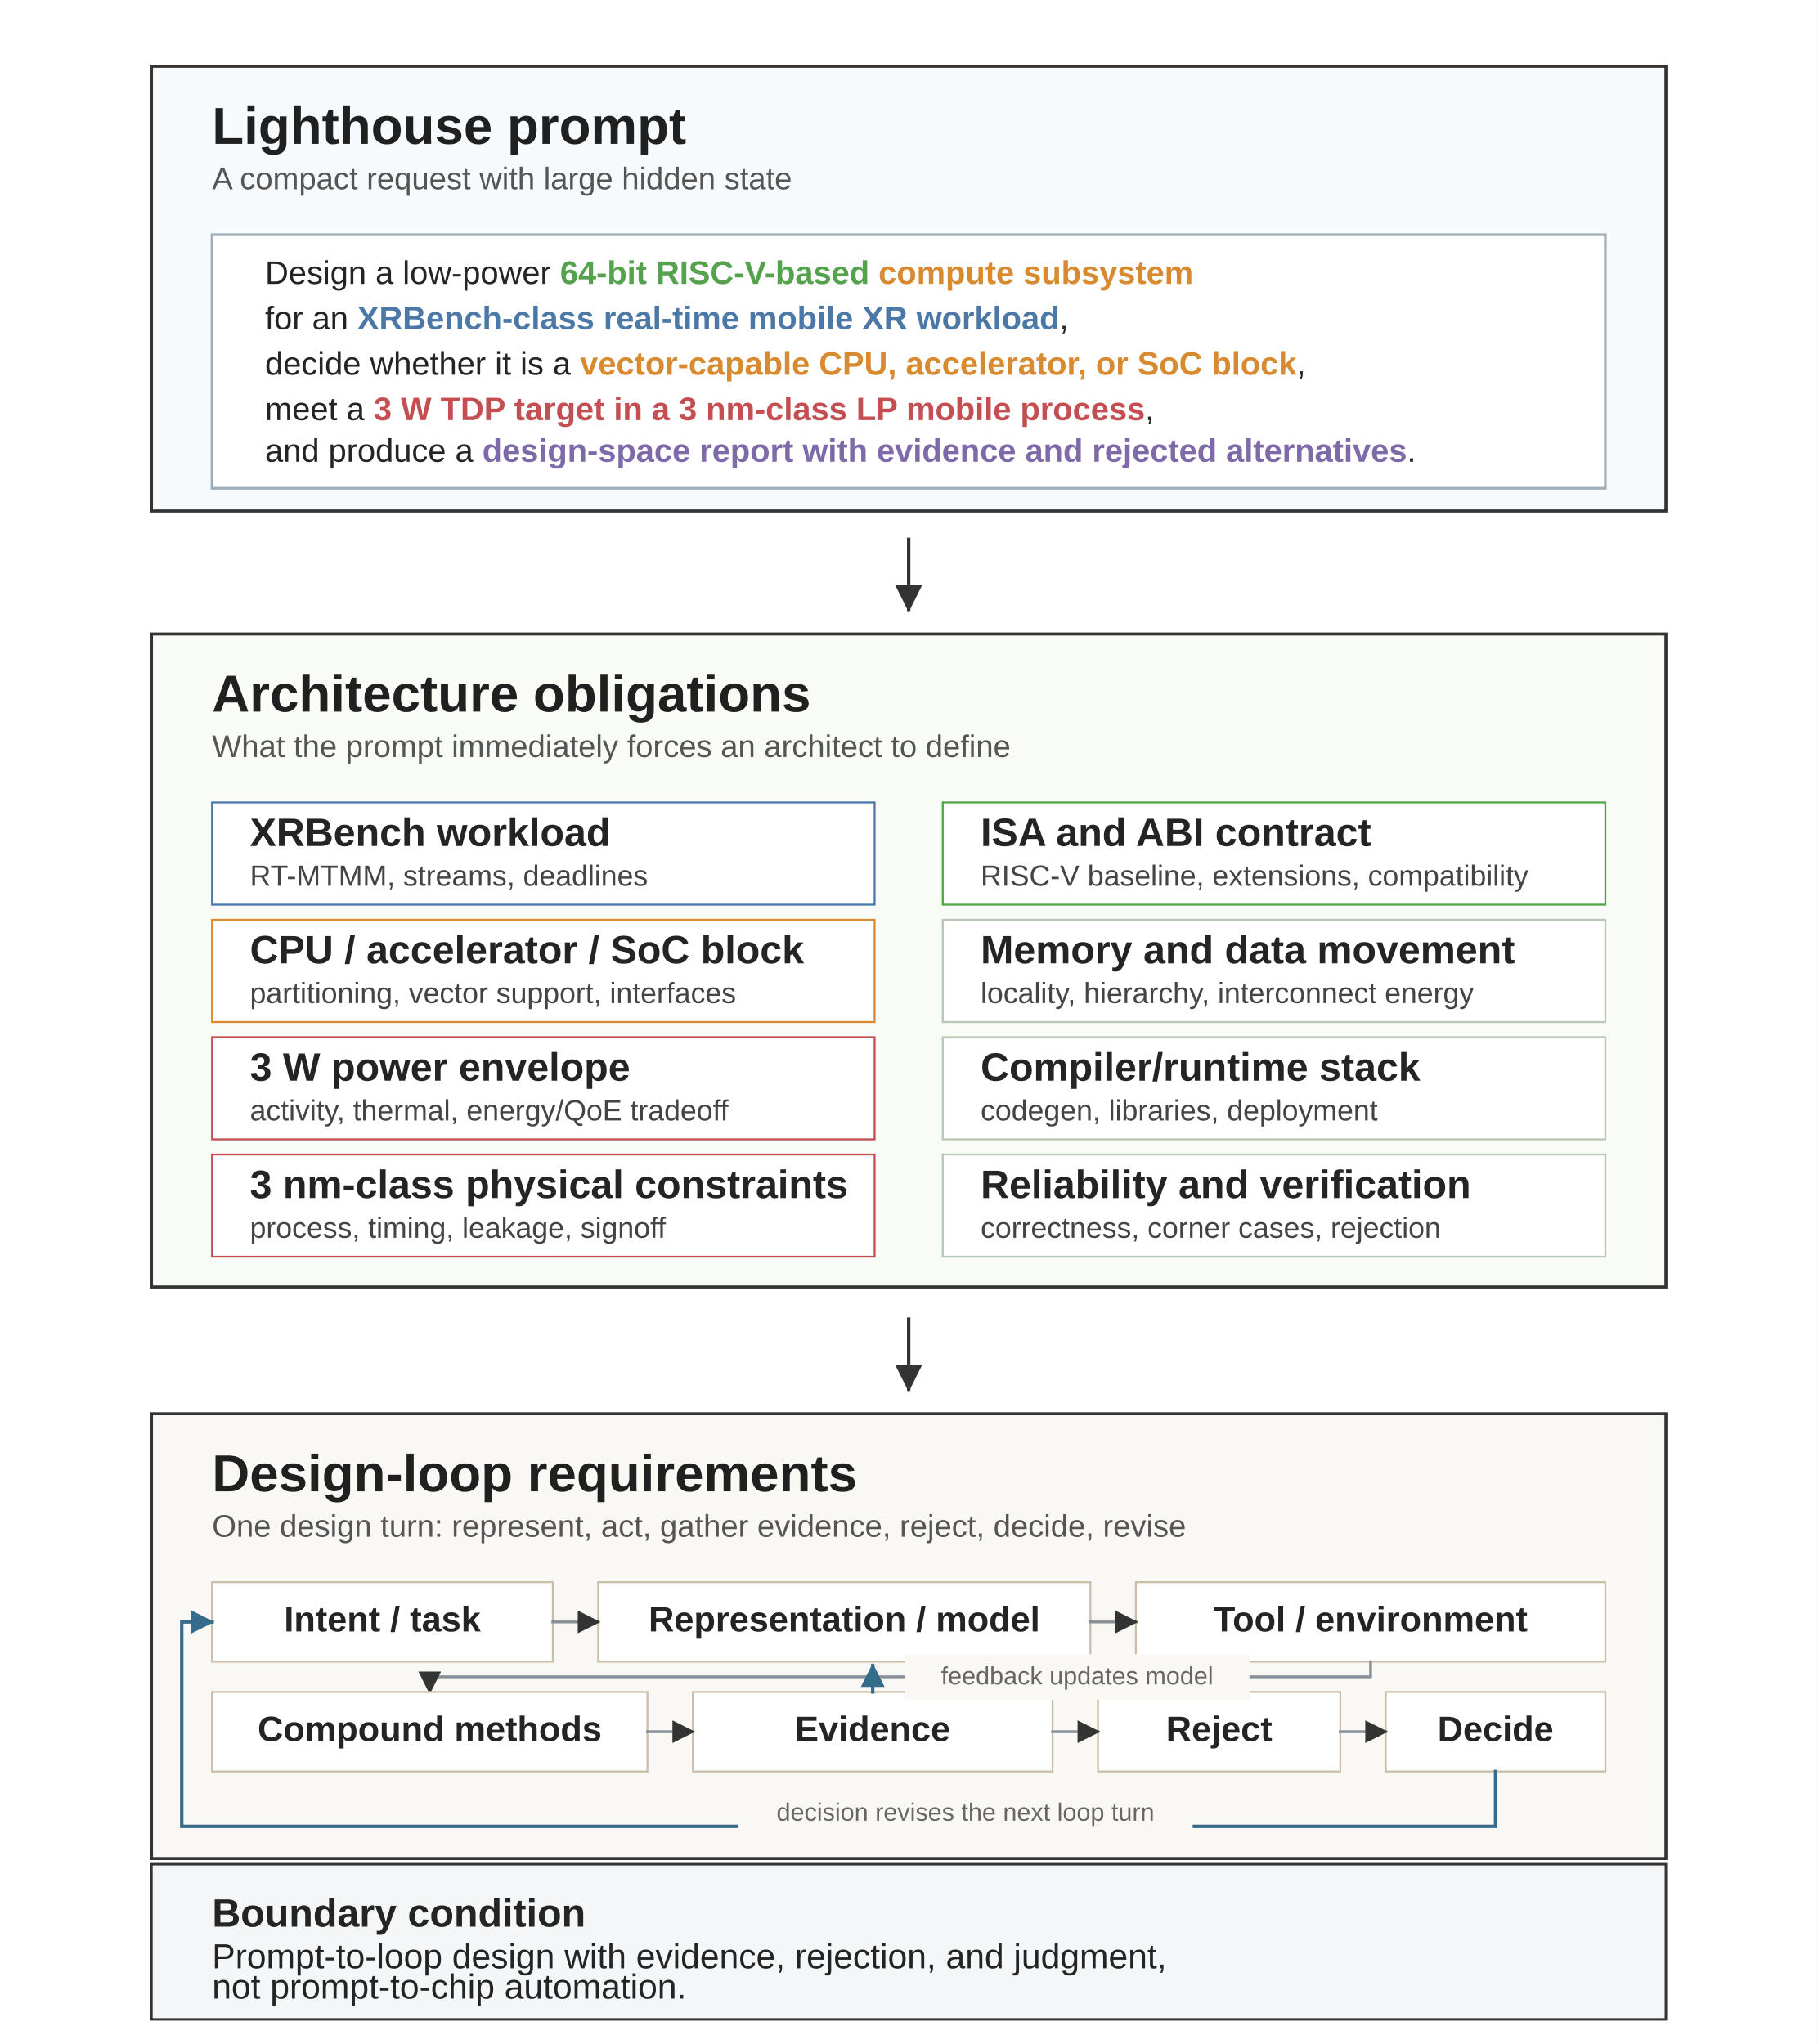
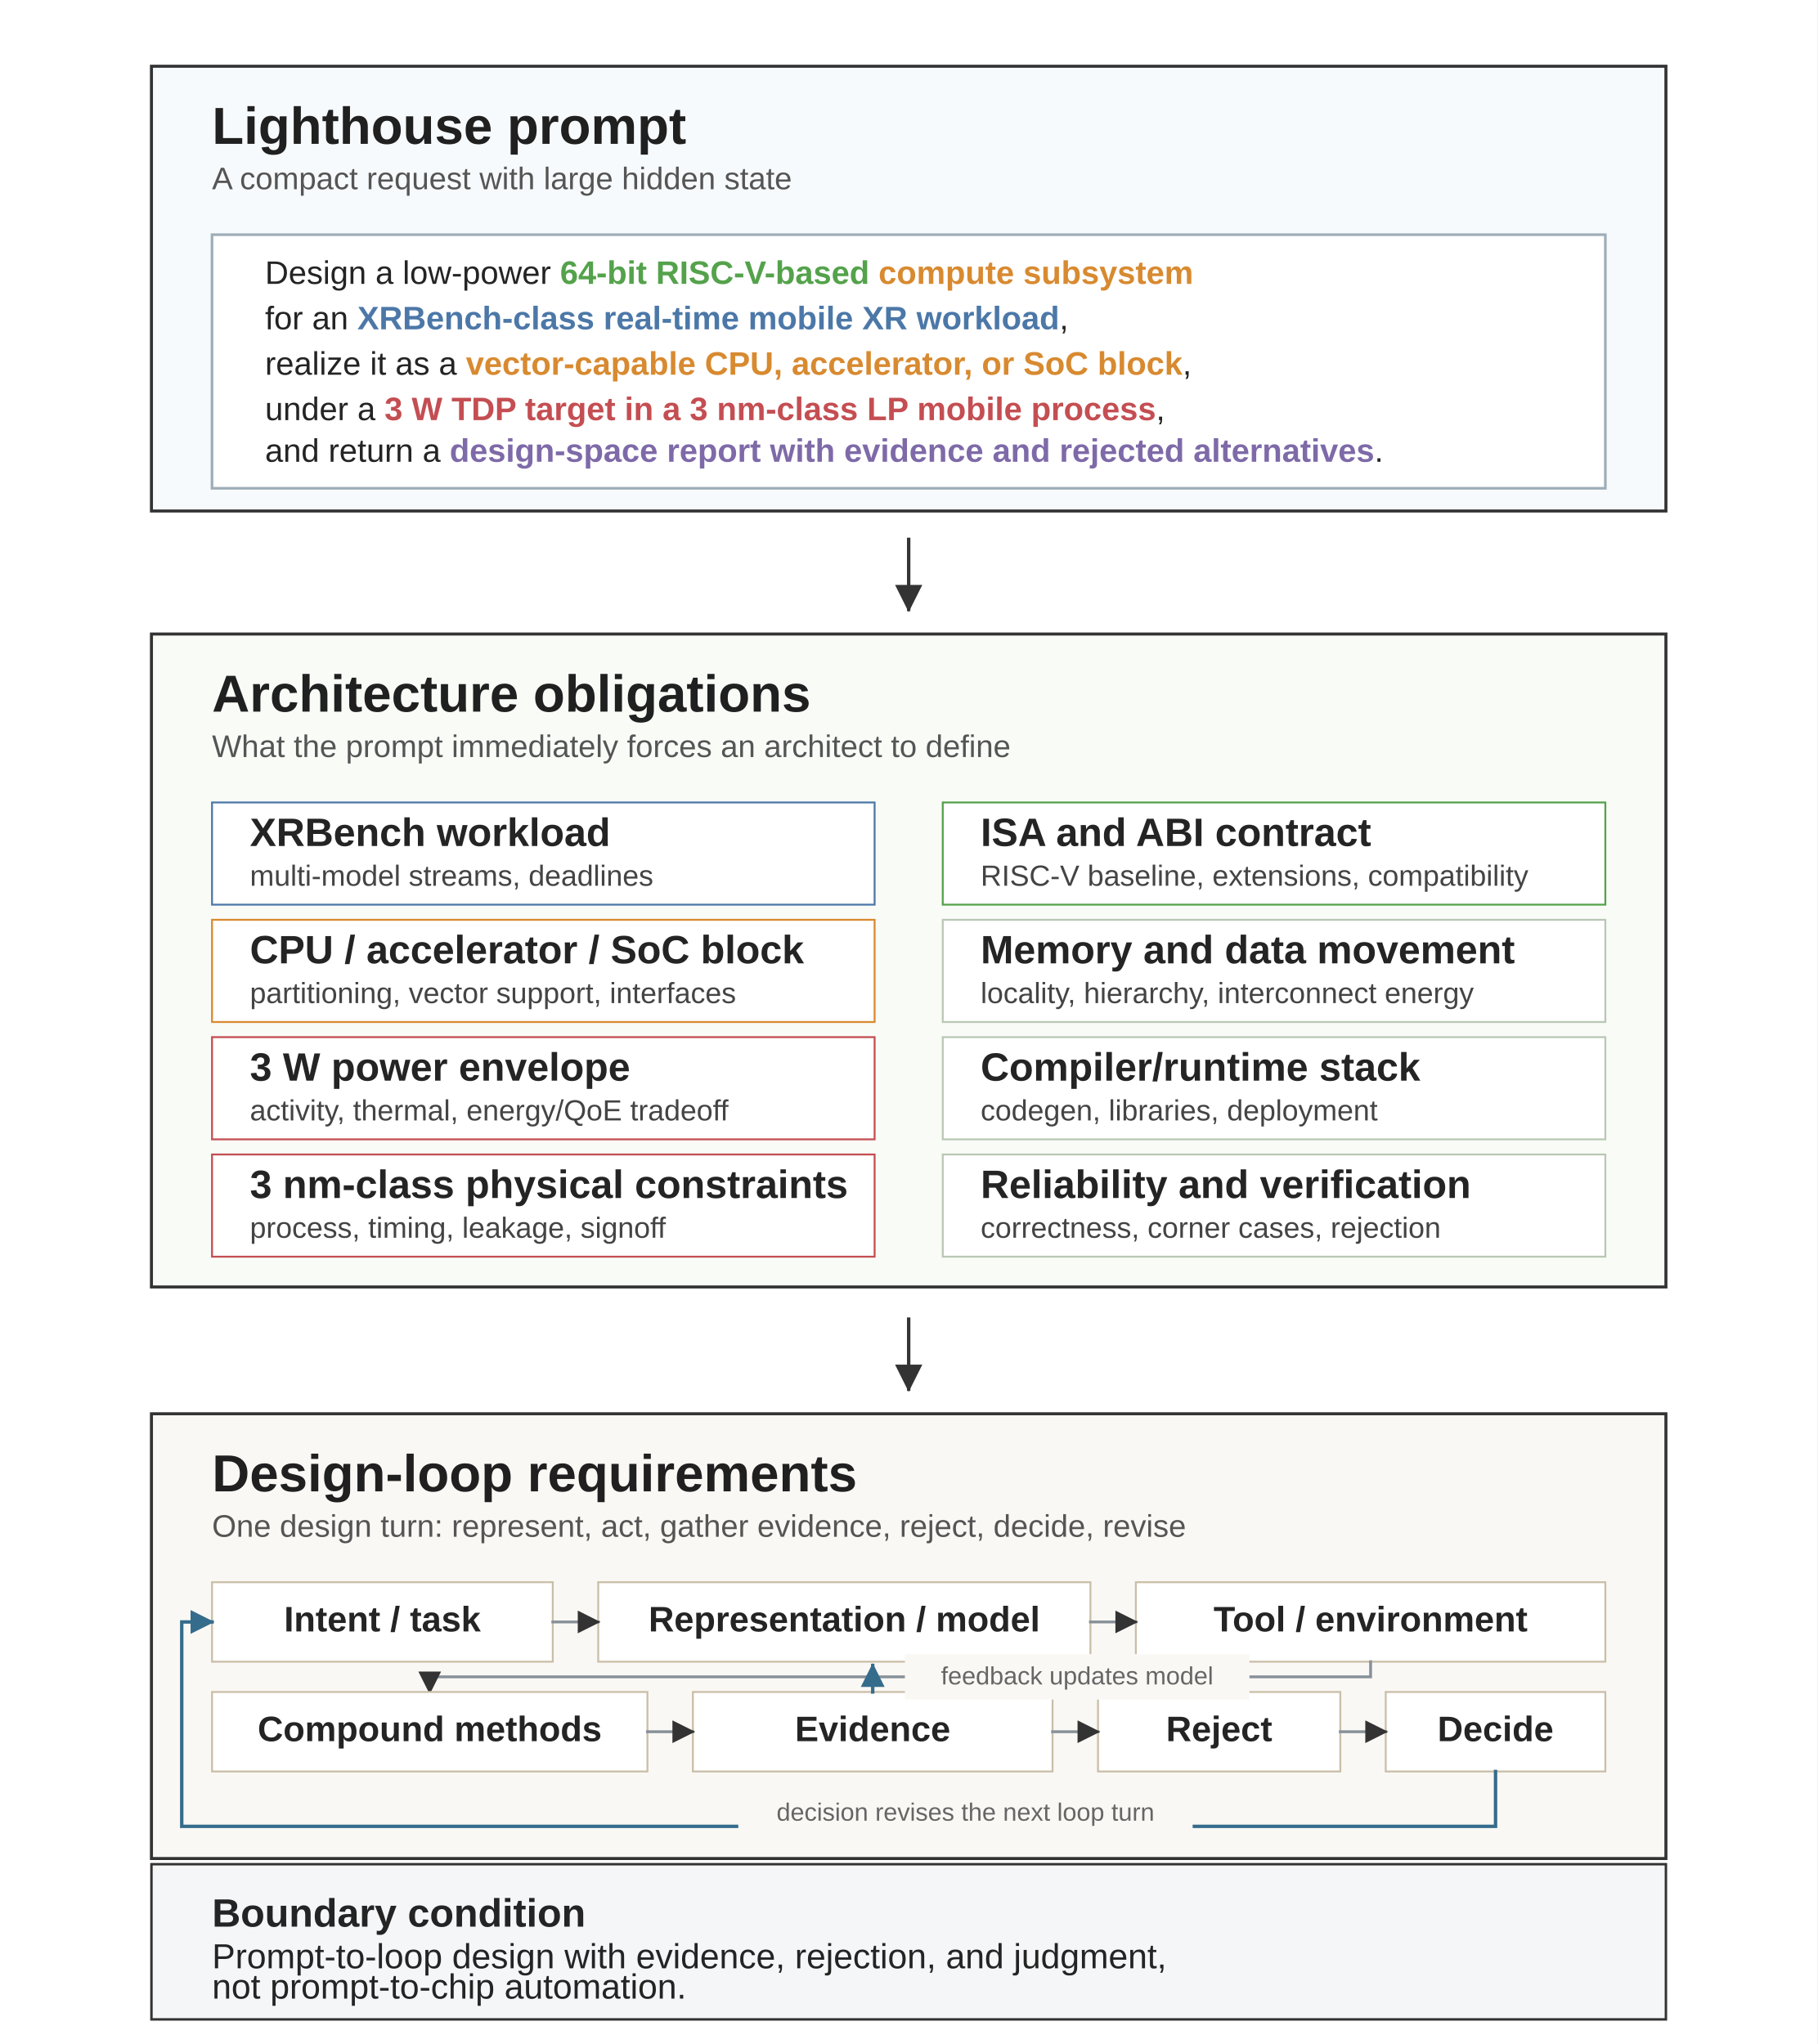
<svg xmlns="http://www.w3.org/2000/svg" viewBox="-30 0 960 1080" role="img">
  <defs>
    <marker id="arrow" viewBox="0 0 10 10" refX="9" refY="5" markerWidth="8" markerHeight="8" orient="auto-start-reverse">
      <path d="M 0 0 L 10 5 L 0 10 z" fill="#333333" />
    </marker>
    <marker id="arrow-blue" viewBox="0 0 10 10" refX="9" refY="5" markerWidth="7" markerHeight="7" orient="auto-start-reverse">
      <path d="M 0 0 L 10 5 L 0 10 z" fill="#356C8C" />
    </marker>
    <marker id="arrow-red" viewBox="0 0 10 10" refX="9" refY="5" markerWidth="7" markerHeight="7" orient="auto-start-reverse">
      <path d="M 0 0 L 10 5 L 0 10 z" fill="#A33A3A" />
    </marker>
    <style>
      .font { font-family: Arial, Helvetica, sans-serif; }
      .panel-title { font-size: 27.5px; font-weight: 700; fill: #202020; }
      .panel-subtitle { font-size: 16.5px; fill: #555555; }
      .body { font-size: 20.9px; fill: #242424; }
      .body-bold { font-size: 20.9px; font-weight: 700; fill: #242424; }
      .chip { font-size: 18.7px; font-weight: 700; fill: #242424; }
      .small { font-size: 15.4px; fill: #444444; }
      .boundary-body { font-size: 18.4px; fill: #242424; }
      .prompt-line { font-size: 17.2px; fill: #242424; }
      .prompt-strong { font-weight: 700; }
      .micro { font-size: 13.2px; fill: #666666; }
      .panel { fill: #ffffff; stroke: #333333; stroke-width: 1.6; }
      .prompt-fill { fill: #F7FAFC; }
      .obligation-fill { fill: #F9FBF7; }
      .loop-fill { fill: #FAF8F4; }
      .line { stroke: #333333; stroke-width: 1.8; fill: none; stroke-linecap: square; stroke-linejoin: miter; }
      .soft-line { stroke: #879098; stroke-width: 1.5; fill: none; stroke-linecap: square; stroke-linejoin: miter; }
      .blue-line { stroke: #356C8C; stroke-width: 1.8; fill: none; stroke-linecap: square; stroke-linejoin: miter; }
    </style>
  </defs>
  <rect x="-30" width="960" height="1080" fill="#ffffff" />
  <rect class="panel prompt-fill" x="50" y="35" width="800" height="235" />
  <text class="font panel-title" x="82" y="76">Lighthouse prompt</text>
  <text class="font panel-subtitle" x="82" y="100">A compact request with large hidden state</text>
  <rect x="82" y="124" width="736" height="134" fill="#ffffff" stroke="#9EADB8" stroke-width="1.4" />
  <g class="font">
    <text class="prompt-line" x="110" y="150">
      Design a low-power <tspan class="prompt-strong" fill="#54A24B">64-bit RISC-V-based</tspan>
      <tspan class="prompt-strong" fill="#D88A30">compute subsystem</tspan>
    </text>
    <text class="prompt-line" x="110" y="174">
      for an <tspan class="prompt-strong" fill="#4C78A8">XRBench-class real-time mobile XR workload</tspan>,
    </text>
    <text class="prompt-line" x="110" y="198">
-       decide whether it is a <tspan class="prompt-strong" fill="#D88A30">vector-capable CPU, accelerator, or SoC block</tspan>,
+       realize it as a <tspan class="prompt-strong" fill="#D88A30">vector-capable CPU, accelerator, or SoC block</tspan>,
    </text>
    <text class="prompt-line" x="110" y="222">
-       meet a <tspan class="prompt-strong" fill="#C44E52">3 W TDP target in a 3 nm-class LP mobile process</tspan>,
+       under a <tspan class="prompt-strong" fill="#C44E52">3 W TDP target in a 3 nm-class LP mobile process</tspan>,
    </text>
    <text class="prompt-line" x="110" y="244">
-       and produce a <tspan class="prompt-strong" fill="#7E6AA8">design-space report with evidence and rejected alternatives</tspan>.
+       and return a <tspan class="prompt-strong" fill="#7E6AA8">design-space report with evidence and rejected alternatives</tspan>.
    </text>
  </g>
  <line class="line" x1="450" y1="285" x2="450" y2="322" marker-end="url(#arrow)" />
  <rect class="panel obligation-fill" x="50" y="335" width="800" height="345" />
  <text class="font panel-title" x="82" y="376">Architecture obligations</text>
  <text class="font panel-subtitle" x="82" y="400">What the prompt immediately forces an architect to define</text>
  <g class="font">
    <rect x="82" y="424" width="350" height="54" fill="#ffffff" stroke="#4C78A8" />
    <text class="body-bold" x="102" y="447">XRBench workload</text>
-     <text class="small" x="102" y="468">RT-MTMM, streams, deadlines</text>
+     <text class="small" x="102" y="468">multi-model streams, deadlines</text>
    <rect x="468" y="424" width="350" height="54" fill="#ffffff" stroke="#54A24B" />
    <text class="body-bold" x="488" y="447">ISA and ABI contract</text>
    <text class="small" x="488" y="468">RISC-V baseline, extensions, compatibility</text>
    <rect x="82" y="486" width="350" height="54" fill="#ffffff" stroke="#D88A30" />
    <text class="body-bold" x="102" y="509">CPU / accelerator / SoC block</text>
    <text class="small" x="102" y="530">partitioning, vector support, interfaces</text>
    <rect x="468" y="486" width="350" height="54" fill="#ffffff" stroke="#B9C8B4" />
    <text class="body-bold" x="488" y="509">Memory and data movement</text>
    <text class="small" x="488" y="530">locality, hierarchy, interconnect energy</text>
    <rect x="82" y="548" width="350" height="54" fill="#ffffff" stroke="#C44E52" />
    <text class="body-bold" x="102" y="571">3 W power envelope</text>
    <text class="small" x="102" y="592">activity, thermal, energy/QoE tradeoff</text>
    <rect x="468" y="548" width="350" height="54" fill="#ffffff" stroke="#B9C8B4" />
    <text class="body-bold" x="488" y="571">Compiler/runtime stack</text>
    <text class="small" x="488" y="592">codegen, libraries, deployment</text>
    <rect x="82" y="610" width="350" height="54" fill="#ffffff" stroke="#C44E52" />
    <text class="body-bold" x="102" y="633">3 nm-class physical constraints</text>
    <text class="small" x="102" y="654">process, timing, leakage, signoff</text>
    <rect x="468" y="610" width="350" height="54" fill="#ffffff" stroke="#B9C8B4" />
    <text class="body-bold" x="488" y="633">Reliability and verification</text>
    <text class="small" x="488" y="654">correctness, corner cases, rejection</text>
  </g>
  <line class="line" x1="450" y1="697" x2="450" y2="734" marker-end="url(#arrow)" />
  <rect class="panel loop-fill" x="50" y="747" width="800" height="235" />
  <text class="font panel-title" x="82" y="788">Design-loop requirements</text>
  <text class="font panel-subtitle" x="82" y="812">One design turn: represent, act, gather evidence, reject, decide, revise</text>
  <g class="font">
    <rect x="82" y="836" width="180" height="42" fill="#ffffff" stroke="#CABEA8" />
    <text class="chip" x="172" y="862" text-anchor="middle">Intent / task</text>
    <rect x="286" y="836" width="260" height="42" fill="#ffffff" stroke="#CABEA8" />
    <text class="chip" x="416" y="862" text-anchor="middle">Representation / model</text>
    <rect x="570" y="836" width="248" height="42" fill="#ffffff" stroke="#CABEA8" />
    <text class="chip" x="694" y="862" text-anchor="middle">Tool / environment</text>
    <line class="soft-line" x1="262" y1="857" x2="286" y2="857" marker-end="url(#arrow)" />
    <line class="soft-line" x1="546" y1="857" x2="570" y2="857" marker-end="url(#arrow)" />
    <path class="soft-line" d="M 694 878 L 694 886 L 197 886 L 197 894" marker-end="url(#arrow)" />
    <rect x="82" y="894" width="230" height="42" fill="#ffffff" stroke="#CABEA8" />
    <text class="chip" x="197" y="920" text-anchor="middle">Compound methods</text>
    <rect x="336" y="894" width="190" height="42" fill="#ffffff" stroke="#CABEA8" />
    <text class="chip" x="431" y="920" text-anchor="middle">Evidence</text>
    <rect x="550" y="894" width="128" height="42" fill="#ffffff" stroke="#CABEA8" />
    <text class="chip" x="614" y="920" text-anchor="middle">Reject</text>
    <rect x="702" y="894" width="116" height="42" fill="#ffffff" stroke="#CABEA8" />
    <text class="chip" x="760" y="920" text-anchor="middle">Decide</text>
    <line class="soft-line" x1="312" y1="915" x2="336" y2="915" marker-end="url(#arrow)" />
    <line class="soft-line" x1="526" y1="915" x2="550" y2="915" marker-end="url(#arrow)" />
    <line class="soft-line" x1="678" y1="915" x2="702" y2="915" marker-end="url(#arrow)" />
    <path class="blue-line" d="M 760 936 L 760 965 L 66 965 L 66 857 L 82 857" marker-end="url(#arrow-blue)" />
    <rect x="360" y="946" width="240" height="24" fill="#FAF8F4" />
    <text class="font micro" x="480" y="962" text-anchor="middle">decision revises the next loop turn</text>
  </g>
  <line class="blue-line" x1="431" y1="894" x2="431" y2="880" marker-end="url(#arrow-blue)" />
  <rect x="448" y="874" width="182" height="24" fill="#FAF8F4" />
  <text class="font micro" x="539" y="890" text-anchor="middle">feedback updates model</text>
  <rect x="50" y="985" width="800" height="82" fill="#F4F6F7" stroke="#333333" stroke-width="1.3" />
  <text class="font body-bold" x="82" y="1018">Boundary condition</text>
  <text class="font boundary-body" x="82" y="1040">Prompt-to-loop design with evidence, rejection, and judgment,</text>
  <text class="font boundary-body" x="82" y="1056">not prompt-to-chip automation.</text>
</svg>
